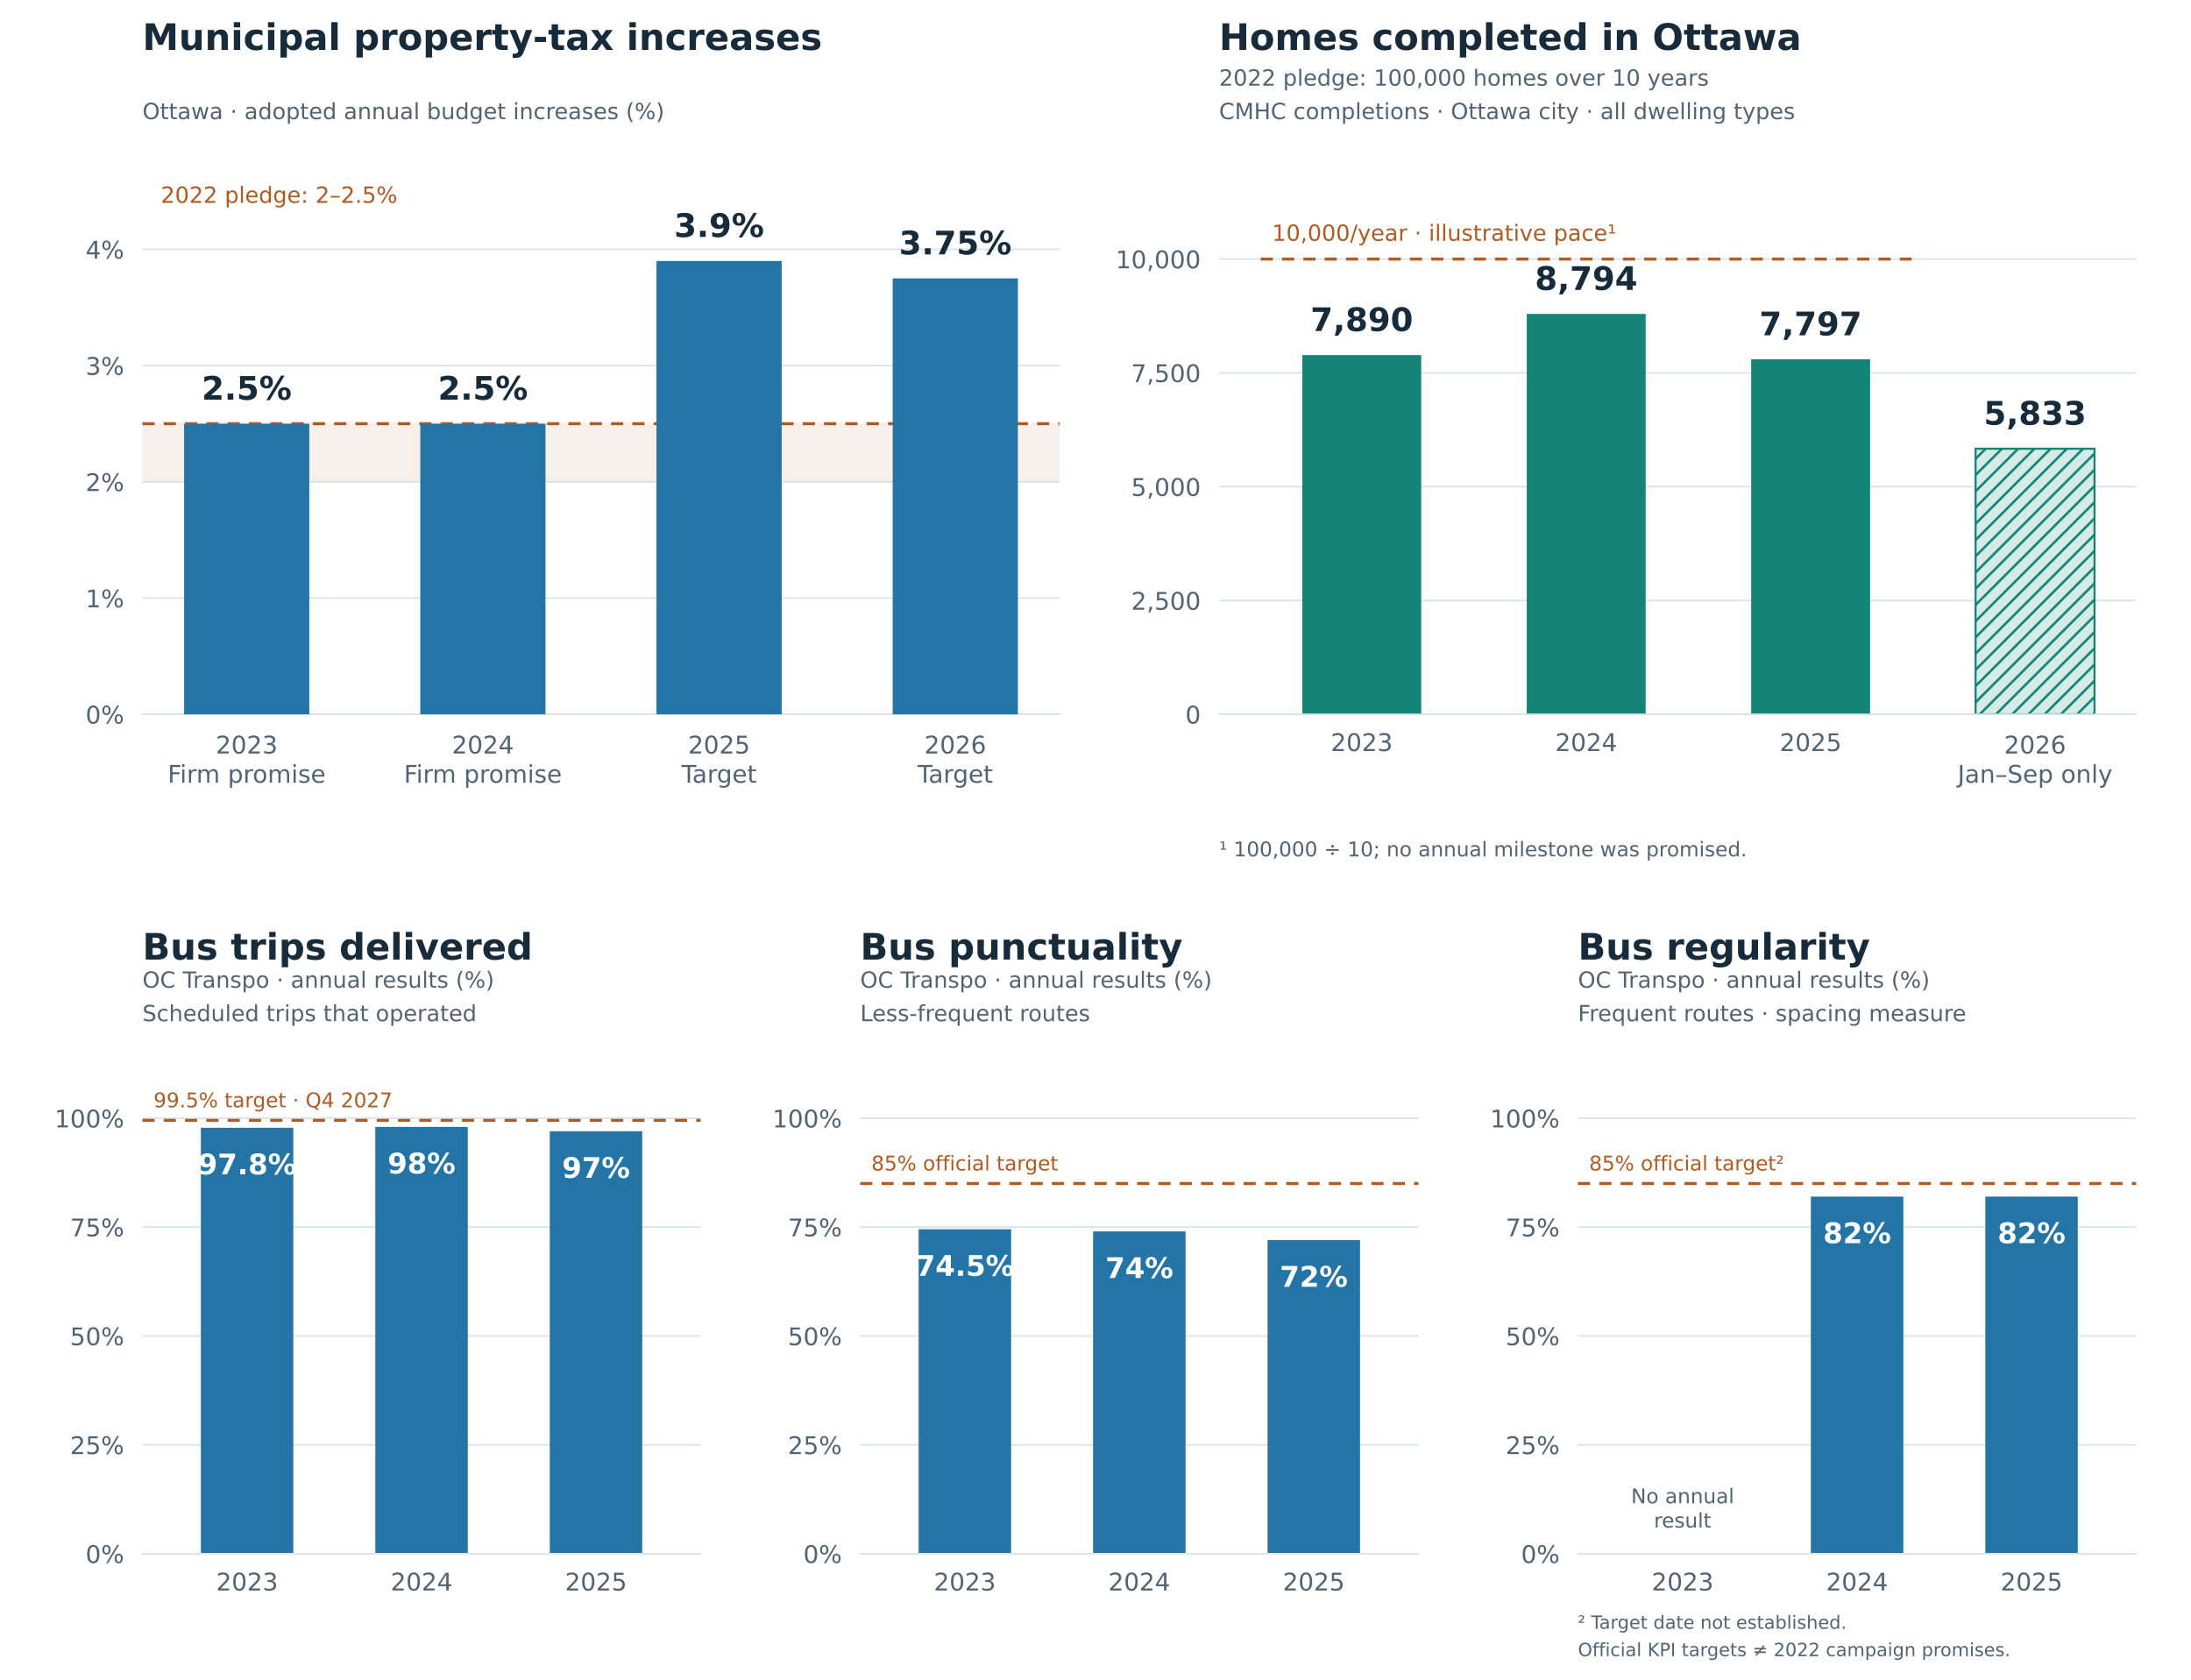
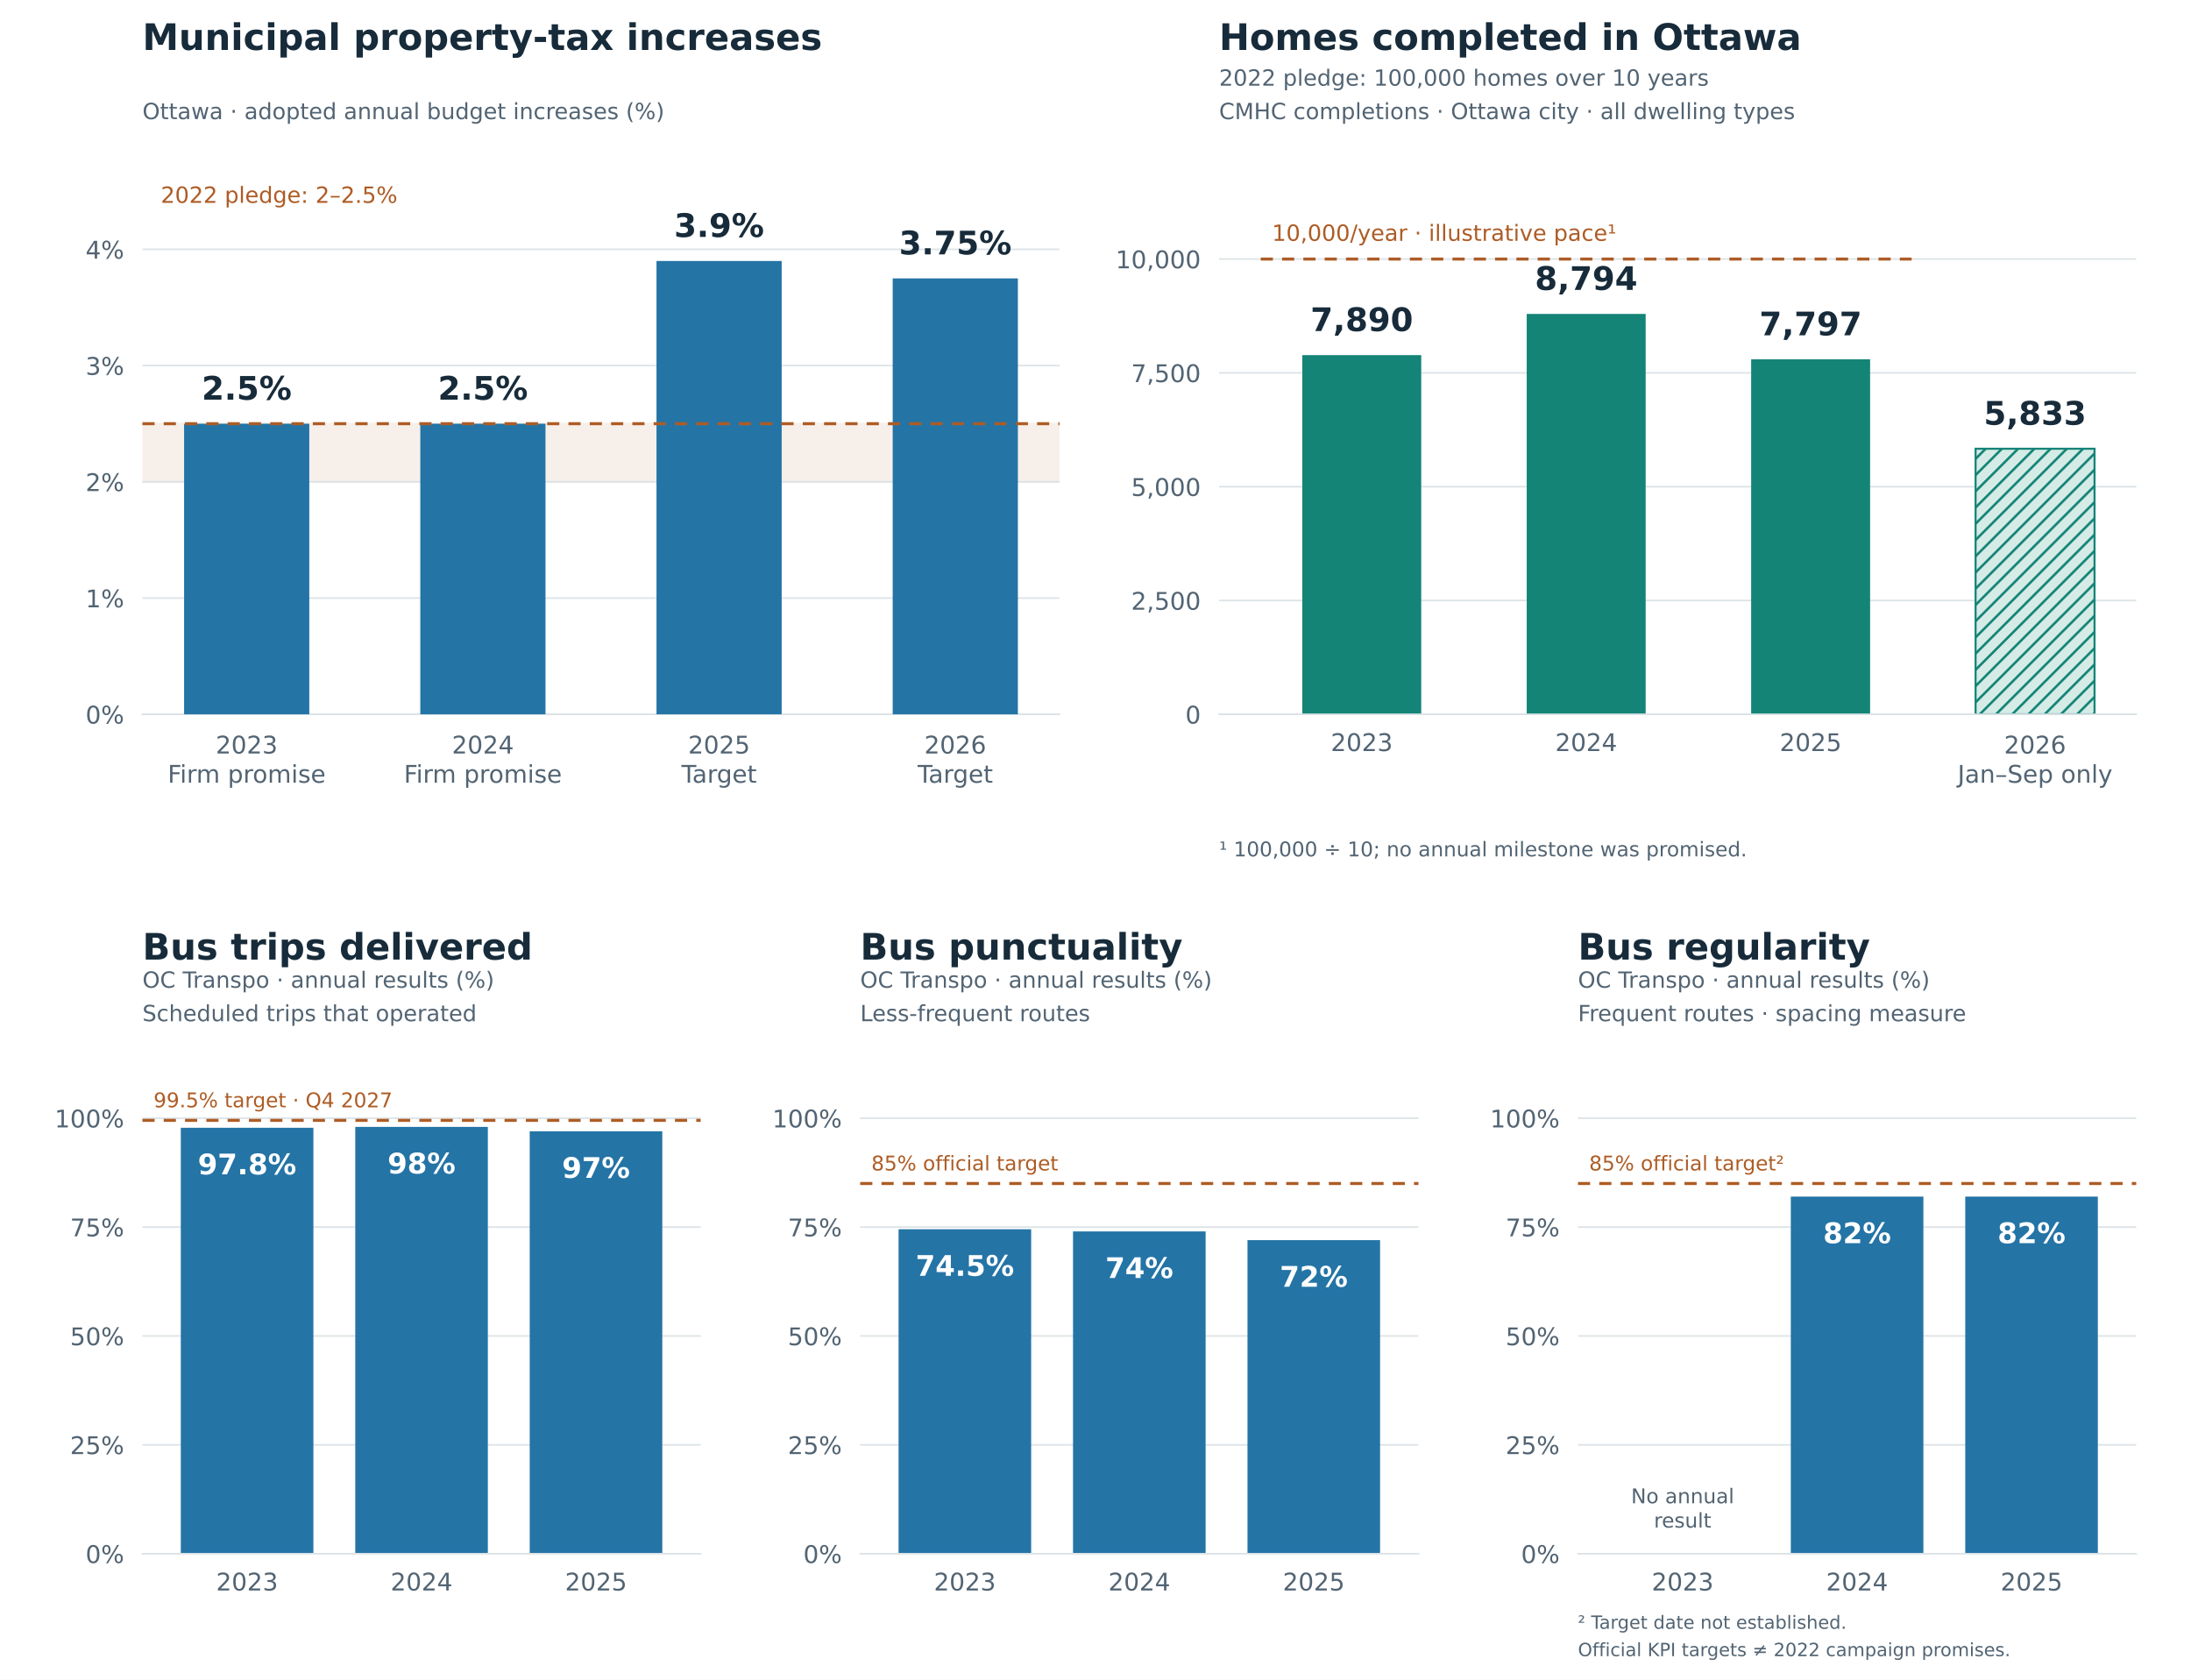
<svg xmlns="http://www.w3.org/2000/svg" width="1080pt" height="828pt" viewBox="0 0 1080 828" version="1.1">
  <defs>
    <style type="text/css">*{stroke-linejoin: round; stroke-linecap: butt}</style>
  </defs>
  <g id="figure_1">
    <g id="patch_1">
      <path d="M 0 828  L 1080 828  L 1080 0  L 0 0  z " style="fill: #ffffff" />
    </g>
    <g id="axes_1">
      <g id="patch_2">
        <path d="M 70.2 352.116  L 522.288 352.116  L 522.288 82.8  L 70.2 82.8  z " style="fill: #ffffff" />
      </g>
      <g id="patch_3">
-         <path d="M 70.2 237.513  L 522.288 237.513  L 522.288 208.863  L 70.2 208.863  z " clip-path="url(#p82dbaaf440)" style="fill: #ad5c25; opacity: 0.1; stroke: #ad5c25; stroke-linejoin: miter" />
+         <path d="M 70.2 237.513  L 522.288 237.513  L 522.288 208.863  L 70.2 208.863  z " clip-path="url(#p2f98688cd0)" style="fill: #ad5c25; opacity: 0.1; stroke: #ad5c25; stroke-linejoin: miter" />
      </g>
      <g id="matplotlib.axis_1">
        <g id="xtick_1">
          <g id="line2d_1" />
          <g id="text_1">
            <text style="font-size: 12px; font-family: 'DejaVu Sans'; fill: #526473" transform="translate(106.3327 371.434)">2023</text>
            <text style="font-size: 12px; font-family: 'DejaVu Sans'; fill: #526473" transform="translate(82.66556 385.8373)">Firm promise</text>
          </g>
        </g>
        <g id="xtick_2">
          <g id="line2d_2" />
          <g id="text_2">
            <text style="font-size: 12px; font-family: 'DejaVu Sans'; fill: #526473" transform="translate(222.7602 371.434)">2024</text>
            <text style="font-size: 12px; font-family: 'DejaVu Sans'; fill: #526473" transform="translate(199.0931 385.8373)">Firm promise</text>
          </g>
        </g>
        <g id="xtick_3">
          <g id="line2d_3" />
          <g id="text_3">
            <text style="font-size: 12px; font-family: 'DejaVu Sans'; fill: #526473" transform="translate(339.1878 371.434)">2025</text>
            <text style="font-size: 12px; font-family: 'DejaVu Sans'; fill: #526473" transform="translate(335.8943 385.8364)">Target</text>
          </g>
        </g>
        <g id="xtick_4">
          <g id="line2d_4" />
          <g id="text_4">
            <text style="font-size: 12px; font-family: 'DejaVu Sans'; fill: #526473" transform="translate(455.6153 371.434)">2026</text>
            <text style="font-size: 12px; font-family: 'DejaVu Sans'; fill: #526473" transform="translate(452.3218 385.8364)">Target</text>
          </g>
        </g>
      </g>
      <g id="matplotlib.axis_2">
        <g id="ytick_1">
          <g id="line2d_5">
-             <path d="M 70.2 352.116  L 522.288 352.116  " clip-path="url(#p82dbaaf440)" style="fill: none; stroke: #dce3e7; stroke-width: 0.8; stroke-linecap: square" />
+             <path d="M 70.2 352.116  L 522.288 352.116  " clip-path="url(#p2f98688cd0)" style="fill: none; stroke: #dce3e7; stroke-width: 0.8; stroke-linecap: square" />
          </g>
          <g id="line2d_6" />
          <g id="text_5">
            <text style="font-size: 12px; font-family: 'DejaVu Sans'; text-anchor: end; fill: #526473" x="61.2" y="356.674" transform="rotate(-0 61.2 356.6743)">0%</text>
          </g>
        </g>
        <g id="ytick_2">
          <g id="line2d_7">
-             <path d="M 70.2 294.814  L 522.288 294.814  " clip-path="url(#p82dbaaf440)" style="fill: none; stroke: #dce3e7; stroke-width: 0.8; stroke-linecap: square" />
+             <path d="M 70.2 294.814  L 522.288 294.814  " clip-path="url(#p2f98688cd0)" style="fill: none; stroke: #dce3e7; stroke-width: 0.8; stroke-linecap: square" />
          </g>
          <g id="line2d_8" />
          <g id="text_6">
            <text style="font-size: 12px; font-family: 'DejaVu Sans'; text-anchor: end; fill: #526473" x="61.2" y="299.373" transform="rotate(-0 61.2 299.3731)">1%</text>
          </g>
        </g>
        <g id="ytick_3">
          <g id="line2d_9">
-             <path d="M 70.2 237.513  L 522.288 237.513  " clip-path="url(#p82dbaaf440)" style="fill: none; stroke: #dce3e7; stroke-width: 0.8; stroke-linecap: square" />
+             <path d="M 70.2 237.513  L 522.288 237.513  " clip-path="url(#p2f98688cd0)" style="fill: none; stroke: #dce3e7; stroke-width: 0.8; stroke-linecap: square" />
          </g>
          <g id="line2d_10" />
          <g id="text_7">
            <text style="font-size: 12px; font-family: 'DejaVu Sans'; text-anchor: end; fill: #526473" x="61.2" y="242.072" transform="rotate(-0 61.2 242.0719)">2%</text>
          </g>
        </g>
        <g id="ytick_4">
          <g id="line2d_11">
-             <path d="M 70.2 180.212  L 522.288 180.212  " clip-path="url(#p82dbaaf440)" style="fill: none; stroke: #dce3e7; stroke-width: 0.8; stroke-linecap: square" />
+             <path d="M 70.2 180.212  L 522.288 180.212  " clip-path="url(#p2f98688cd0)" style="fill: none; stroke: #dce3e7; stroke-width: 0.8; stroke-linecap: square" />
          </g>
          <g id="line2d_12" />
          <g id="text_8">
            <text style="font-size: 12px; font-family: 'DejaVu Sans'; text-anchor: end; fill: #526473" x="61.2" y="184.771" transform="rotate(-0 61.2 184.7706)">3%</text>
          </g>
        </g>
        <g id="ytick_5">
          <g id="line2d_13">
-             <path d="M 70.2 122.911  L 522.288 122.911  " clip-path="url(#p82dbaaf440)" style="fill: none; stroke: #dce3e7; stroke-width: 0.8; stroke-linecap: square" />
+             <path d="M 70.2 122.911  L 522.288 122.911  " clip-path="url(#p2f98688cd0)" style="fill: none; stroke: #dce3e7; stroke-width: 0.8; stroke-linecap: square" />
          </g>
          <g id="line2d_14" />
          <g id="text_9">
            <text style="font-size: 12px; font-family: 'DejaVu Sans'; text-anchor: end; fill: #526473" x="61.2" y="127.469" transform="rotate(-0 61.2 127.4694)">4%</text>
          </g>
        </g>
      </g>
-       <g id="line2d_15">
-         <path d="M 70.2 208.863  L 522.288 208.863  " clip-path="url(#p82dbaaf440)" style="fill: none; stroke-dasharray: 6,4.5; stroke-dashoffset: 0; stroke: #ad5c25; stroke-width: 1.5" />
-       </g>
      <g id="patch_4">
        <path d="M 70.2 352.116  L 522.288 352.116  " style="fill: none; stroke: #dce3e7; stroke-width: 0.8; stroke-linejoin: miter; stroke-linecap: square" />
      </g>
      <g id="text_10">
        <text style="font-weight: 700; font-size: 18px; font-family: 'DejaVu Sans'; text-anchor: start; fill: #172b3a" x="70.2" y="24.613" transform="rotate(-0 70.2 24.61264)">Municipal property-tax increases</text>
      </g>
      <g id="text_11">
        <text style="font-size: 11px; font-family: 'DejaVu Sans'; text-anchor: start; fill: #526473" x="70.2" y="58.733" transform="rotate(-0 70.2 58.73321)">Ottawa · adopted annual budget increases (%)</text>
      </g>
      <g id="text_12">
        <text style="font-size: 11px; font-family: 'DejaVu Sans'; text-anchor: start; fill: #ad5c25" x="79.242" y="99.99" transform="rotate(-0 79.24176 99.99036)">2022 pledge: 2–2.5%</text>
      </g>
      <g id="patch_5">
-         <path d="M 90.749 352.116  L 152.456 352.116  L 152.456 208.863  L 90.749 208.863  z " clip-path="url(#p82dbaaf440)" style="fill: #2474a6" />
+         <path d="M 90.749 352.116  L 152.456 352.116  L 152.456 208.863  L 90.749 208.863  z " clip-path="url(#p2f98688cd0)" style="fill: #2474a6" />
      </g>
      <g id="patch_6">
-         <path d="M 207.177 352.116  L 268.884 352.116  L 268.884 208.863  L 207.177 208.863  z " clip-path="url(#p82dbaaf440)" style="fill: #2474a6" />
+         <path d="M 207.177 352.116  L 268.884 352.116  L 268.884 208.863  L 207.177 208.863  z " clip-path="url(#p2f98688cd0)" style="fill: #2474a6" />
      </g>
      <g id="patch_7">
-         <path d="M 323.604 352.116  L 385.311 352.116  L 385.311 128.641  L 323.604 128.641  z " clip-path="url(#p82dbaaf440)" style="fill: #2474a6" />
+         <path d="M 323.604 352.116  L 385.311 352.116  L 385.311 128.641  L 323.604 128.641  z " clip-path="url(#p2f98688cd0)" style="fill: #2474a6" />
      </g>
      <g id="patch_8">
-         <path d="M 440.032 352.116  L 501.739 352.116  L 501.739 137.236  L 440.032 137.236  z " clip-path="url(#p82dbaaf440)" style="fill: #2474a6" />
+         <path d="M 440.032 352.116  L 501.739 352.116  L 501.739 137.236  L 440.032 137.236  z " clip-path="url(#p2f98688cd0)" style="fill: #2474a6" />
      </g>
      <g id="text_13">
        <text style="font-weight: 700; font-size: 16px; font-family: 'DejaVu Sans'; text-anchor: middle; fill: #172b3a" x="121.603" y="197.019" transform="rotate(-0 121.6027 197.0189)">2.5%</text>
      </g>
      <g id="text_14">
        <text style="font-weight: 700; font-size: 16px; font-family: 'DejaVu Sans'; text-anchor: middle; fill: #172b3a" x="238.03" y="197.019" transform="rotate(-0 238.0302 197.0189)">2.5%</text>
      </g>
      <g id="text_15">
        <text style="font-weight: 700; font-size: 16px; font-family: 'DejaVu Sans'; text-anchor: middle; fill: #172b3a" x="354.458" y="116.797" transform="rotate(-0 354.4578 116.7972)">3.9%</text>
      </g>
      <g id="text_16">
        <text style="font-weight: 700; font-size: 16px; font-family: 'DejaVu Sans'; text-anchor: middle; fill: #172b3a" x="470.885" y="125.392" transform="rotate(-0 470.8853 125.3924)">3.75%</text>
+       </g>
+       <g id="line2d_15">
+         <path d="M 70.2 208.863  L 522.288 208.863  " clip-path="url(#p2f98688cd0)" style="fill: none; stroke-dasharray: 6,4.5; stroke-dashoffset: 0; stroke: #ad5c25; stroke-width: 1.5" />
      </g>
    </g>
    <g id="axes_2">
      <g id="patch_9">
        <path d="M 600.912 352.116  L 1053 352.116  L 1053 82.8  L 600.912 82.8  z " style="fill: #ffffff" />
      </g>
      <g id="matplotlib.axis_3">
        <g id="xtick_5">
          <g id="line2d_16" />
          <g id="text_17">
            <text style="font-size: 12px; font-family: 'DejaVu Sans'; text-anchor: middle; fill: #526473" x="671.245" y="370.233" transform="rotate(-0 671.2448 370.2329)">2023</text>
          </g>
        </g>
        <g id="xtick_6">
          <g id="line2d_17" />
          <g id="text_18">
            <text style="font-size: 12px; font-family: 'DejaVu Sans'; text-anchor: middle; fill: #526473" x="781.874" y="370.233" transform="rotate(-0 781.8744 370.2329)">2024</text>
          </g>
        </g>
        <g id="xtick_7">
          <g id="line2d_18" />
          <g id="text_19">
            <text style="font-size: 12px; font-family: 'DejaVu Sans'; text-anchor: middle; fill: #526473" x="892.504" y="370.233" transform="rotate(-0 892.5041 370.2329)">2025</text>
          </g>
        </g>
        <g id="xtick_8">
          <g id="line2d_19" />
          <g id="text_20">
            <text style="font-size: 12px; font-family: 'DejaVu Sans'; fill: #526473" transform="translate(987.8637 371.434)">2026</text>
            <text style="font-size: 12px; font-family: 'DejaVu Sans'; fill: #526473" transform="translate(964.9756 385.8373)">Jan–Sep only</text>
          </g>
        </g>
      </g>
      <g id="matplotlib.axis_4">
        <g id="ytick_6">
          <g id="line2d_20">
-             <path d="M 600.912 352.116  L 1053 352.116  " clip-path="url(#pb4e4b5c443)" style="fill: none; stroke: #dce3e7; stroke-width: 0.8; stroke-linecap: square" />
+             <path d="M 600.912 352.116  L 1053 352.116  " clip-path="url(#pccf81f051d)" style="fill: none; stroke: #dce3e7; stroke-width: 0.8; stroke-linecap: square" />
          </g>
          <g id="line2d_21" />
          <g id="text_21">
            <text style="font-size: 12px; font-family: 'DejaVu Sans'; text-anchor: end; fill: #526473" x="591.912" y="356.674" transform="rotate(-0 591.912 356.6743)">0</text>
          </g>
        </g>
        <g id="ytick_7">
          <g id="line2d_22">
-             <path d="M 600.912 296.008  L 1053 296.008  " clip-path="url(#pb4e4b5c443)" style="fill: none; stroke: #dce3e7; stroke-width: 0.8; stroke-linecap: square" />
+             <path d="M 600.912 296.008  L 1053 296.008  " clip-path="url(#pccf81f051d)" style="fill: none; stroke: #dce3e7; stroke-width: 0.8; stroke-linecap: square" />
          </g>
          <g id="line2d_23" />
          <g id="text_22">
            <text style="font-size: 12px; font-family: 'DejaVu Sans'; text-anchor: end; fill: #526473" x="591.912" y="300.567" transform="rotate(-0 591.912 300.5668)">2,500</text>
          </g>
        </g>
        <g id="ytick_8">
          <g id="line2d_24">
-             <path d="M 600.912 239.901  L 1053 239.901  " clip-path="url(#pb4e4b5c443)" style="fill: none; stroke: #dce3e7; stroke-width: 0.8; stroke-linecap: square" />
+             <path d="M 600.912 239.901  L 1053 239.901  " clip-path="url(#pccf81f051d)" style="fill: none; stroke: #dce3e7; stroke-width: 0.8; stroke-linecap: square" />
          </g>
          <g id="line2d_25" />
          <g id="text_23">
            <text style="font-size: 12px; font-family: 'DejaVu Sans'; text-anchor: end; fill: #526473" x="591.912" y="244.459" transform="rotate(-0 591.912 244.4594)">5,000</text>
          </g>
        </g>
        <g id="ytick_9">
          <g id="line2d_26">
-             <path d="M 600.912 183.793  L 1053 183.793  " clip-path="url(#pb4e4b5c443)" style="fill: none; stroke: #dce3e7; stroke-width: 0.8; stroke-linecap: square" />
+             <path d="M 600.912 183.793  L 1053 183.793  " clip-path="url(#pccf81f051d)" style="fill: none; stroke: #dce3e7; stroke-width: 0.8; stroke-linecap: square" />
          </g>
          <g id="line2d_27" />
          <g id="text_24">
            <text style="font-size: 12px; font-family: 'DejaVu Sans'; text-anchor: end; fill: #526473" x="591.912" y="188.352" transform="rotate(-0 591.912 188.352)">7,500</text>
          </g>
        </g>
        <g id="ytick_10">
          <g id="line2d_28">
-             <path d="M 600.912 127.686  L 1053 127.686  " clip-path="url(#pb4e4b5c443)" style="fill: none; stroke: #dce3e7; stroke-width: 0.8; stroke-linecap: square" />
+             <path d="M 600.912 127.686  L 1053 127.686  " clip-path="url(#pccf81f051d)" style="fill: none; stroke: #dce3e7; stroke-width: 0.8; stroke-linecap: square" />
          </g>
          <g id="line2d_29" />
          <g id="text_25">
            <text style="font-size: 12px; font-family: 'DejaVu Sans'; text-anchor: end; fill: #526473" x="591.912" y="132.245" transform="rotate(-0 591.912 132.2445)">10,000</text>
          </g>
        </g>
      </g>
      <g id="patch_10">
-         <path d="M 641.928 352.116  L 700.562 352.116  L 700.562 175.041  L 641.928 175.041  z " clip-path="url(#pb4e4b5c443)" style="fill: #148477" />
+         <path d="M 641.928 352.116  L 700.562 352.116  L 700.562 175.041  L 641.928 175.041  z " clip-path="url(#pccf81f051d)" style="fill: #148477" />
      </g>
      <g id="patch_11">
-         <path d="M 752.558 352.116  L 811.191 352.116  L 811.191 154.752  L 752.558 154.752  z " clip-path="url(#pb4e4b5c443)" style="fill: #148477" />
+         <path d="M 752.558 352.116  L 811.191 352.116  L 811.191 154.752  L 752.558 154.752  z " clip-path="url(#pccf81f051d)" style="fill: #148477" />
      </g>
      <g id="patch_12">
-         <path d="M 863.187 352.116  L 921.821 352.116  L 921.821 177.128  L 863.187 177.128  z " clip-path="url(#pb4e4b5c443)" style="fill: #148477" />
+         <path d="M 863.187 352.116  L 921.821 352.116  L 921.821 177.128  L 863.187 177.128  z " clip-path="url(#pccf81f051d)" style="fill: #148477" />
      </g>
      <g id="patch_13">
-         <path d="M 973.817 352.116  L 1032.451 352.116  L 1032.451 221.206  L 973.817 221.206  z " clip-path="url(#pb4e4b5c443)" style="fill: url(#h03a1391326); stroke: #148477; stroke-linejoin: miter" />
-       </g>
-       <g id="LineCollection_1">
-         <path d="M 621.461 127.686  L 942.287 127.686  " clip-path="url(#pb4e4b5c443)" style="fill: none; stroke-dasharray: 6,4.5; stroke-dashoffset: 0; stroke: #ad5c25; stroke-width: 1.5" />
+         <path d="M 973.817 352.116  L 1032.451 352.116  L 1032.451 221.206  L 973.817 221.206  z " clip-path="url(#pccf81f051d)" style="fill: url(#h1f9f99d21d); stroke: #148477; stroke-linejoin: miter" />
      </g>
      <g id="patch_14">
        <path d="M 600.912 352.116  L 1053 352.116  " style="fill: none; stroke: #dce3e7; stroke-width: 0.8; stroke-linejoin: miter; stroke-linecap: square" />
      </g>
      <g id="text_26">
        <text style="font-weight: 700; font-size: 18px; font-family: 'DejaVu Sans'; text-anchor: start; fill: #172b3a" x="600.912" y="24.613" transform="rotate(-0 600.912 24.61264)">Homes completed in Ottawa</text>
      </g>
      <g id="text_27">
        <text style="font-size: 11px; font-family: 'DejaVu Sans'; fill: #526473" transform="translate(600.912 42.23321)">2022 pledge: 100,000 homes over 10 years</text>
        <text style="font-size: 11px; font-family: 'DejaVu Sans'; fill: #526473" transform="translate(600.912 58.73321)">CMHC completions · Ottawa city · all dwelling types</text>
      </g>
      <g id="text_28">
        <text style="font-size: 11px; font-family: 'DejaVu Sans'; text-anchor: start; fill: #ad5c25" x="626.993" y="118.709" transform="rotate(-0 626.9929 118.7088)">10,000/year · illustrative pace¹</text>
      </g>
      <g id="text_29">
        <text style="font-weight: 700; font-size: 16px; font-family: 'DejaVu Sans'; text-anchor: middle; fill: #172b3a" x="671.245" y="163.197" transform="rotate(-0 671.2448 163.1969)">7,890</text>
      </g>
      <g id="text_30">
        <text style="font-weight: 700; font-size: 16px; font-family: 'DejaVu Sans'; text-anchor: middle; fill: #172b3a" x="781.874" y="142.908" transform="rotate(-0 781.8744 142.9084)">8,794</text>
      </g>
      <g id="text_31">
        <text style="font-weight: 700; font-size: 16px; font-family: 'DejaVu Sans'; text-anchor: middle; fill: #172b3a" x="892.504" y="165.284" transform="rotate(-0 892.5041 165.2841)">7,797</text>
      </g>
      <g id="text_32">
        <text style="font-weight: 700; font-size: 16px; font-family: 'DejaVu Sans'; text-anchor: middle; fill: #172b3a" x="1003.134" y="209.362" transform="rotate(-0 1003.134 209.3621)">5,833</text>
      </g>
      <g id="text_33">
        <text style="font-size: 10px; font-family: 'DejaVu Sans'; text-anchor: start; fill: #526473" x="600.912" y="422.138" transform="rotate(-0 600.912 422.1378)">¹ 100,000 ÷ 10; no annual milestone was promised.</text>
+       </g>
+       <g id="LineCollection_1">
+         <path d="M 621.461 127.686  L 942.287 127.686  " clip-path="url(#pccf81f051d)" style="fill: none; stroke-dasharray: 6,4.5; stroke-dashoffset: 0; stroke: #ad5c25; stroke-width: 1.5" />
      </g>
    </g>
    <g id="axes_3">
      <g id="patch_15">
        <path d="M 70.2 765.9  L 345.384 765.9  L 345.384 525.44  L 70.2 525.44  z " style="fill: #ffffff" />
      </g>
      <g id="matplotlib.axis_5">
        <g id="xtick_9">
          <g id="line2d_30" />
          <g id="text_34">
            <text style="font-size: 12px; font-family: 'DejaVu Sans'; text-anchor: middle; fill: #526473" x="121.797" y="784.017" transform="rotate(-0 121.797 784.0172)">2023</text>
          </g>
        </g>
        <g id="xtick_10">
          <g id="line2d_31" />
          <g id="text_35">
            <text style="font-size: 12px; font-family: 'DejaVu Sans'; text-anchor: middle; fill: #526473" x="207.792" y="784.017" transform="rotate(-0 207.792 784.0172)">2024</text>
          </g>
        </g>
        <g id="xtick_11">
          <g id="line2d_32" />
          <g id="text_36">
            <text style="font-size: 12px; font-family: 'DejaVu Sans'; text-anchor: middle; fill: #526473" x="293.787" y="784.017" transform="rotate(-0 293.787 784.0172)">2025</text>
          </g>
        </g>
      </g>
      <g id="matplotlib.axis_6">
        <g id="ytick_11">
          <g id="line2d_33">
-             <path d="M 70.2 765.9  L 345.384 765.9  " clip-path="url(#p7a4ff01f68)" style="fill: none; stroke: #dce3e7; stroke-width: 0.8; stroke-linecap: square" />
+             <path d="M 70.2 765.9  L 345.384 765.9  " clip-path="url(#p83fa096dc0)" style="fill: none; stroke: #dce3e7; stroke-width: 0.8; stroke-linecap: square" />
          </g>
          <g id="line2d_34" />
          <g id="text_37">
            <text style="font-size: 12px; font-family: 'DejaVu Sans'; text-anchor: end; fill: #526473" x="61.2" y="770.459" transform="rotate(-0 61.2 770.4586)">0%</text>
          </g>
        </g>
        <g id="ytick_12">
          <g id="line2d_35">
-             <path d="M 70.2 712.226  L 345.384 712.226  " clip-path="url(#p7a4ff01f68)" style="fill: none; stroke: #dce3e7; stroke-width: 0.8; stroke-linecap: square" />
+             <path d="M 70.2 712.226  L 345.384 712.226  " clip-path="url(#p83fa096dc0)" style="fill: none; stroke: #dce3e7; stroke-width: 0.8; stroke-linecap: square" />
          </g>
          <g id="line2d_36" />
          <g id="text_38">
            <text style="font-size: 12px; font-family: 'DejaVu Sans'; text-anchor: end; fill: #526473" x="61.2" y="716.784" transform="rotate(-0 61.2 716.7844)">25%</text>
          </g>
        </g>
        <g id="ytick_13">
          <g id="line2d_37">
-             <path d="M 70.2 658.552  L 345.384 658.552  " clip-path="url(#p7a4ff01f68)" style="fill: none; stroke: #dce3e7; stroke-width: 0.8; stroke-linecap: square" />
+             <path d="M 70.2 658.552  L 345.384 658.552  " clip-path="url(#p83fa096dc0)" style="fill: none; stroke: #dce3e7; stroke-width: 0.8; stroke-linecap: square" />
          </g>
          <g id="line2d_38" />
          <g id="text_39">
            <text style="font-size: 12px; font-family: 'DejaVu Sans'; text-anchor: end; fill: #526473" x="61.2" y="663.11" transform="rotate(-0 61.2 663.1102)">50%</text>
          </g>
        </g>
        <g id="ytick_14">
          <g id="line2d_39">
-             <path d="M 70.2 604.877  L 345.384 604.877  " clip-path="url(#p7a4ff01f68)" style="fill: none; stroke: #dce3e7; stroke-width: 0.8; stroke-linecap: square" />
+             <path d="M 70.2 604.877  L 345.384 604.877  " clip-path="url(#p83fa096dc0)" style="fill: none; stroke: #dce3e7; stroke-width: 0.8; stroke-linecap: square" />
          </g>
          <g id="line2d_40" />
          <g id="text_40">
            <text style="font-size: 12px; font-family: 'DejaVu Sans'; text-anchor: end; fill: #526473" x="61.2" y="609.436" transform="rotate(-0 61.2 609.436)">75%</text>
          </g>
        </g>
        <g id="ytick_15">
          <g id="line2d_41">
-             <path d="M 70.2 551.203  L 345.384 551.203  " clip-path="url(#p7a4ff01f68)" style="fill: none; stroke: #dce3e7; stroke-width: 0.8; stroke-linecap: square" />
+             <path d="M 70.2 551.203  L 345.384 551.203  " clip-path="url(#p83fa096dc0)" style="fill: none; stroke: #dce3e7; stroke-width: 0.8; stroke-linecap: square" />
          </g>
          <g id="line2d_42" />
          <g id="text_41">
            <text style="font-size: 12px; font-family: 'DejaVu Sans'; text-anchor: end; fill: #526473" x="61.2" y="555.762" transform="rotate(-0 61.2 555.7618)">100%</text>
          </g>
        </g>
      </g>
      <g id="patch_16">
-         <path d="M 99.008 765.9  L 144.586 765.9  L 144.586 555.927  L 99.008 555.927  z " clip-path="url(#p7a4ff01f68)" style="fill: #2474a6" />
+         <path d="M 89.119 765.9  L 154.475 765.9  L 154.475 555.927  L 89.119 555.927  z " clip-path="url(#p83fa096dc0)" style="fill: #2474a6" />
      </g>
      <g id="patch_17">
-         <path d="M 185.003 765.9  L 230.581 765.9  L 230.581 555.497  L 185.003 555.497  z " clip-path="url(#p7a4ff01f68)" style="fill: #2474a6" />
+         <path d="M 175.114 765.9  L 240.47 765.9  L 240.47 555.497  L 175.114 555.497  z " clip-path="url(#p83fa096dc0)" style="fill: #2474a6" />
      </g>
      <g id="patch_18">
-         <path d="M 270.998 765.9  L 316.576 765.9  L 316.576 557.644  L 270.998 557.644  z " clip-path="url(#p7a4ff01f68)" style="fill: #2474a6" />
-       </g>
-       <g id="line2d_43">
-         <path d="M 70.2 552.277  L 345.384 552.277  " clip-path="url(#p7a4ff01f68)" style="fill: none; stroke-dasharray: 6,4.5; stroke-dashoffset: 0; stroke: #ad5c25; stroke-width: 1.5" />
+         <path d="M 261.109 765.9  L 326.465 765.9  L 326.465 557.644  L 261.109 557.644  z " clip-path="url(#p83fa096dc0)" style="fill: #2474a6" />
      </g>
      <g id="patch_19">
        <path d="M 70.2 765.9  L 345.384 765.9  " style="fill: none; stroke: #dce3e7; stroke-width: 0.8; stroke-linejoin: miter; stroke-linecap: square" />
      </g>
      <g id="text_42">
        <text style="font-weight: 700; font-size: 18px; font-family: 'DejaVu Sans'; text-anchor: start; fill: #172b3a" x="70.2" y="473.023" transform="rotate(-0 70.2 473.0233)">Bus trips delivered</text>
      </g>
      <g id="text_43">
        <text style="font-size: 11px; font-family: 'DejaVu Sans'; fill: #526473" transform="translate(70.2 486.8926)">OC Transpo · annual results (%)</text>
        <text style="font-size: 11px; font-family: 'DejaVu Sans'; fill: #526473" transform="translate(70.2 503.3926)">Scheduled trips that operated</text>
      </g>
      <g id="text_44">
        <text style="font-size: 10px; font-family: 'DejaVu Sans'; text-anchor: start; fill: #ad5c25" x="75.704" y="545.836" transform="rotate(-0 75.70368 545.8358)">99.5% target · Q4 2027</text>
      </g>
      <g id="text_45">
        <text style="font-weight: 700; font-size: 14px; font-family: 'DejaVu Sans'; text-anchor: middle; fill: #ffffff" x="121.797" y="578.886" transform="rotate(-0 121.797 578.8859)">97.8%</text>
      </g>
      <g id="text_46">
        <text style="font-weight: 700; font-size: 14px; font-family: 'DejaVu Sans'; text-anchor: middle; fill: #ffffff" x="207.792" y="578.457" transform="rotate(-0 207.792 578.4566)">98%</text>
      </g>
      <g id="text_47">
        <text style="font-weight: 700; font-size: 14px; font-family: 'DejaVu Sans'; text-anchor: middle; fill: #ffffff" x="293.787" y="580.604" transform="rotate(-0 293.787 580.6035)">97%</text>
+       </g>
+       <g id="line2d_43">
+         <path d="M 70.2 552.277  L 345.384 552.277  " clip-path="url(#p83fa096dc0)" style="fill: none; stroke-dasharray: 6,4.5; stroke-dashoffset: 0; stroke: #ad5c25; stroke-width: 1.5" />
      </g>
    </g>
    <g id="axes_4">
      <g id="patch_20">
        <path d="M 424.008 765.9  L 699.192 765.9  L 699.192 525.44  L 424.008 525.44  z " style="fill: #ffffff" />
      </g>
      <g id="matplotlib.axis_7">
        <g id="xtick_12">
          <g id="line2d_44" />
          <g id="text_48">
            <text style="font-size: 12px; font-family: 'DejaVu Sans'; text-anchor: middle; fill: #526473" x="475.605" y="784.017" transform="rotate(-0 475.605 784.0172)">2023</text>
          </g>
        </g>
        <g id="xtick_13">
          <g id="line2d_45" />
          <g id="text_49">
            <text style="font-size: 12px; font-family: 'DejaVu Sans'; text-anchor: middle; fill: #526473" x="561.6" y="784.017" transform="rotate(-0 561.6 784.0172)">2024</text>
          </g>
        </g>
        <g id="xtick_14">
          <g id="line2d_46" />
          <g id="text_50">
            <text style="font-size: 12px; font-family: 'DejaVu Sans'; text-anchor: middle; fill: #526473" x="647.595" y="784.017" transform="rotate(-0 647.595 784.0172)">2025</text>
          </g>
        </g>
      </g>
      <g id="matplotlib.axis_8">
        <g id="ytick_16">
          <g id="line2d_47">
-             <path d="M 424.008 765.9  L 699.192 765.9  " clip-path="url(#p63dff1a754)" style="fill: none; stroke: #dce3e7; stroke-width: 0.8; stroke-linecap: square" />
+             <path d="M 424.008 765.9  L 699.192 765.9  " clip-path="url(#p4a71163fab)" style="fill: none; stroke: #dce3e7; stroke-width: 0.8; stroke-linecap: square" />
          </g>
          <g id="line2d_48" />
          <g id="text_51">
            <text style="font-size: 12px; font-family: 'DejaVu Sans'; text-anchor: end; fill: #526473" x="415.008" y="770.459" transform="rotate(-0 415.008 770.4586)">0%</text>
          </g>
        </g>
        <g id="ytick_17">
          <g id="line2d_49">
-             <path d="M 424.008 712.226  L 699.192 712.226  " clip-path="url(#p63dff1a754)" style="fill: none; stroke: #dce3e7; stroke-width: 0.8; stroke-linecap: square" />
+             <path d="M 424.008 712.226  L 699.192 712.226  " clip-path="url(#p4a71163fab)" style="fill: none; stroke: #dce3e7; stroke-width: 0.8; stroke-linecap: square" />
          </g>
          <g id="line2d_50" />
          <g id="text_52">
            <text style="font-size: 12px; font-family: 'DejaVu Sans'; text-anchor: end; fill: #526473" x="415.008" y="716.784" transform="rotate(-0 415.008 716.7844)">25%</text>
          </g>
        </g>
        <g id="ytick_18">
          <g id="line2d_51">
-             <path d="M 424.008 658.552  L 699.192 658.552  " clip-path="url(#p63dff1a754)" style="fill: none; stroke: #dce3e7; stroke-width: 0.8; stroke-linecap: square" />
+             <path d="M 424.008 658.552  L 699.192 658.552  " clip-path="url(#p4a71163fab)" style="fill: none; stroke: #dce3e7; stroke-width: 0.8; stroke-linecap: square" />
          </g>
          <g id="line2d_52" />
          <g id="text_53">
            <text style="font-size: 12px; font-family: 'DejaVu Sans'; text-anchor: end; fill: #526473" x="415.008" y="663.11" transform="rotate(-0 415.008 663.1102)">50%</text>
          </g>
        </g>
        <g id="ytick_19">
          <g id="line2d_53">
-             <path d="M 424.008 604.877  L 699.192 604.877  " clip-path="url(#p63dff1a754)" style="fill: none; stroke: #dce3e7; stroke-width: 0.8; stroke-linecap: square" />
+             <path d="M 424.008 604.877  L 699.192 604.877  " clip-path="url(#p4a71163fab)" style="fill: none; stroke: #dce3e7; stroke-width: 0.8; stroke-linecap: square" />
          </g>
          <g id="line2d_54" />
          <g id="text_54">
            <text style="font-size: 12px; font-family: 'DejaVu Sans'; text-anchor: end; fill: #526473" x="415.008" y="609.436" transform="rotate(-0 415.008 609.436)">75%</text>
          </g>
        </g>
        <g id="ytick_20">
          <g id="line2d_55">
-             <path d="M 424.008 551.203  L 699.192 551.203  " clip-path="url(#p63dff1a754)" style="fill: none; stroke: #dce3e7; stroke-width: 0.8; stroke-linecap: square" />
+             <path d="M 424.008 551.203  L 699.192 551.203  " clip-path="url(#p4a71163fab)" style="fill: none; stroke: #dce3e7; stroke-width: 0.8; stroke-linecap: square" />
          </g>
          <g id="line2d_56" />
          <g id="text_55">
            <text style="font-size: 12px; font-family: 'DejaVu Sans'; text-anchor: end; fill: #526473" x="415.008" y="555.762" transform="rotate(-0 415.008 555.7618)">100%</text>
          </g>
        </g>
      </g>
      <g id="patch_21">
-         <path d="M 452.816 765.9  L 498.394 765.9  L 498.394 605.951  L 452.816 605.951  z " clip-path="url(#p63dff1a754)" style="fill: #2474a6" />
+         <path d="M 442.927 765.9  L 508.283 765.9  L 508.283 605.951  L 442.927 605.951  z " clip-path="url(#p4a71163fab)" style="fill: #2474a6" />
      </g>
      <g id="patch_22">
-         <path d="M 538.811 765.9  L 584.389 765.9  L 584.389 607.024  L 538.811 607.024  z " clip-path="url(#p63dff1a754)" style="fill: #2474a6" />
+         <path d="M 528.922 765.9  L 594.278 765.9  L 594.278 607.024  L 528.922 607.024  z " clip-path="url(#p4a71163fab)" style="fill: #2474a6" />
      </g>
      <g id="patch_23">
-         <path d="M 624.806 765.9  L 670.384 765.9  L 670.384 611.318  L 624.806 611.318  z " clip-path="url(#p63dff1a754)" style="fill: #2474a6" />
-       </g>
-       <g id="line2d_57">
-         <path d="M 424.008 583.408  L 699.192 583.408  " clip-path="url(#p63dff1a754)" style="fill: none; stroke-dasharray: 6,4.5; stroke-dashoffset: 0; stroke: #ad5c25; stroke-width: 1.5" />
+         <path d="M 614.917 765.9  L 680.273 765.9  L 680.273 611.318  L 614.917 611.318  z " clip-path="url(#p4a71163fab)" style="fill: #2474a6" />
      </g>
      <g id="patch_24">
        <path d="M 424.008 765.9  L 699.192 765.9  " style="fill: none; stroke: #dce3e7; stroke-width: 0.8; stroke-linejoin: miter; stroke-linecap: square" />
      </g>
      <g id="text_56">
        <text style="font-weight: 700; font-size: 18px; font-family: 'DejaVu Sans'; text-anchor: start; fill: #172b3a" x="424.008" y="473.023" transform="rotate(-0 424.008 473.0233)">Bus punctuality</text>
      </g>
      <g id="text_57">
        <text style="font-size: 11px; font-family: 'DejaVu Sans'; fill: #526473" transform="translate(424.008 486.8926)">OC Transpo · annual results (%)</text>
        <text style="font-size: 11px; font-family: 'DejaVu Sans'; fill: #526473" transform="translate(424.008 503.3926)">Less-frequent routes</text>
      </g>
      <g id="text_58">
        <text style="font-size: 10px; font-family: 'DejaVu Sans'; text-anchor: start; fill: #ad5c25" x="429.512" y="576.967" transform="rotate(-0 429.5117 576.9668)">85% official target</text>
      </g>
      <g id="text_59">
        <text style="font-weight: 700; font-size: 14px; font-family: 'DejaVu Sans'; text-anchor: middle; fill: #ffffff" x="475.605" y="628.91" transform="rotate(-0 475.605 628.9103)">74.5%</text>
      </g>
      <g id="text_60">
        <text style="font-weight: 700; font-size: 14px; font-family: 'DejaVu Sans'; text-anchor: middle; fill: #ffffff" x="561.6" y="629.984" transform="rotate(-0 561.6 629.9838)">74%</text>
      </g>
      <g id="text_61">
        <text style="font-weight: 700; font-size: 14px; font-family: 'DejaVu Sans'; text-anchor: middle; fill: #ffffff" x="647.595" y="634.278" transform="rotate(-0 647.595 634.2777)">72%</text>
+       </g>
+       <g id="line2d_57">
+         <path d="M 424.008 583.408  L 699.192 583.408  " clip-path="url(#p4a71163fab)" style="fill: none; stroke-dasharray: 6,4.5; stroke-dashoffset: 0; stroke: #ad5c25; stroke-width: 1.5" />
      </g>
    </g>
    <g id="axes_5">
      <g id="patch_25">
        <path d="M 777.816 765.9  L 1053 765.9  L 1053 525.44  L 777.816 525.44  z " style="fill: #ffffff" />
      </g>
      <g id="matplotlib.axis_9">
        <g id="xtick_15">
          <g id="line2d_58" />
          <g id="text_62">
            <text style="font-size: 12px; font-family: 'DejaVu Sans'; text-anchor: middle; fill: #526473" x="829.413" y="784.017" transform="rotate(-0 829.413 784.0172)">2023</text>
          </g>
        </g>
        <g id="xtick_16">
          <g id="line2d_59" />
          <g id="text_63">
            <text style="font-size: 12px; font-family: 'DejaVu Sans'; text-anchor: middle; fill: #526473" x="915.408" y="784.017" transform="rotate(-0 915.408 784.0172)">2024</text>
          </g>
        </g>
        <g id="xtick_17">
          <g id="line2d_60" />
          <g id="text_64">
            <text style="font-size: 12px; font-family: 'DejaVu Sans'; text-anchor: middle; fill: #526473" x="1001.403" y="784.017" transform="rotate(-0 1001.403 784.0172)">2025</text>
          </g>
        </g>
      </g>
      <g id="matplotlib.axis_10">
        <g id="ytick_21">
          <g id="line2d_61">
-             <path d="M 777.816 765.9  L 1053 765.9  " clip-path="url(#p5ad1bc71f2)" style="fill: none; stroke: #dce3e7; stroke-width: 0.8; stroke-linecap: square" />
+             <path d="M 777.816 765.9  L 1053 765.9  " clip-path="url(#p146bfce35b)" style="fill: none; stroke: #dce3e7; stroke-width: 0.8; stroke-linecap: square" />
          </g>
          <g id="line2d_62" />
          <g id="text_65">
            <text style="font-size: 12px; font-family: 'DejaVu Sans'; text-anchor: end; fill: #526473" x="768.816" y="770.459" transform="rotate(-0 768.816 770.4586)">0%</text>
          </g>
        </g>
        <g id="ytick_22">
          <g id="line2d_63">
-             <path d="M 777.816 712.226  L 1053 712.226  " clip-path="url(#p5ad1bc71f2)" style="fill: none; stroke: #dce3e7; stroke-width: 0.8; stroke-linecap: square" />
+             <path d="M 777.816 712.226  L 1053 712.226  " clip-path="url(#p146bfce35b)" style="fill: none; stroke: #dce3e7; stroke-width: 0.8; stroke-linecap: square" />
          </g>
          <g id="line2d_64" />
          <g id="text_66">
            <text style="font-size: 12px; font-family: 'DejaVu Sans'; text-anchor: end; fill: #526473" x="768.816" y="716.784" transform="rotate(-0 768.816 716.7844)">25%</text>
          </g>
        </g>
        <g id="ytick_23">
          <g id="line2d_65">
-             <path d="M 777.816 658.552  L 1053 658.552  " clip-path="url(#p5ad1bc71f2)" style="fill: none; stroke: #dce3e7; stroke-width: 0.8; stroke-linecap: square" />
+             <path d="M 777.816 658.552  L 1053 658.552  " clip-path="url(#p146bfce35b)" style="fill: none; stroke: #dce3e7; stroke-width: 0.8; stroke-linecap: square" />
          </g>
          <g id="line2d_66" />
          <g id="text_67">
            <text style="font-size: 12px; font-family: 'DejaVu Sans'; text-anchor: end; fill: #526473" x="768.816" y="663.11" transform="rotate(-0 768.816 663.1102)">50%</text>
          </g>
        </g>
        <g id="ytick_24">
          <g id="line2d_67">
-             <path d="M 777.816 604.877  L 1053 604.877  " clip-path="url(#p5ad1bc71f2)" style="fill: none; stroke: #dce3e7; stroke-width: 0.8; stroke-linecap: square" />
+             <path d="M 777.816 604.877  L 1053 604.877  " clip-path="url(#p146bfce35b)" style="fill: none; stroke: #dce3e7; stroke-width: 0.8; stroke-linecap: square" />
          </g>
          <g id="line2d_68" />
          <g id="text_68">
            <text style="font-size: 12px; font-family: 'DejaVu Sans'; text-anchor: end; fill: #526473" x="768.816" y="609.436" transform="rotate(-0 768.816 609.436)">75%</text>
          </g>
        </g>
        <g id="ytick_25">
          <g id="line2d_69">
-             <path d="M 777.816 551.203  L 1053 551.203  " clip-path="url(#p5ad1bc71f2)" style="fill: none; stroke: #dce3e7; stroke-width: 0.8; stroke-linecap: square" />
+             <path d="M 777.816 551.203  L 1053 551.203  " clip-path="url(#p146bfce35b)" style="fill: none; stroke: #dce3e7; stroke-width: 0.8; stroke-linecap: square" />
          </g>
          <g id="line2d_70" />
          <g id="text_69">
            <text style="font-size: 12px; font-family: 'DejaVu Sans'; text-anchor: end; fill: #526473" x="768.816" y="555.762" transform="rotate(-0 768.816 555.7618)">100%</text>
          </g>
        </g>
      </g>
      <g id="patch_26">
-         <path d="M 892.619 765.9  L 938.197 765.9  L 938.197 589.849  L 892.619 589.849  z " clip-path="url(#p5ad1bc71f2)" style="fill: #2474a6" />
+         <path d="M 882.73 765.9  L 948.086 765.9  L 948.086 589.849  L 882.73 589.849  z " clip-path="url(#p146bfce35b)" style="fill: #2474a6" />
      </g>
      <g id="patch_27">
-         <path d="M 978.614 765.9  L 1024.192 765.9  L 1024.192 589.849  L 978.614 589.849  z " clip-path="url(#p5ad1bc71f2)" style="fill: #2474a6" />
-       </g>
-       <g id="line2d_71">
-         <path d="M 777.816 583.408  L 1053 583.408  " clip-path="url(#p5ad1bc71f2)" style="fill: none; stroke-dasharray: 6,4.5; stroke-dashoffset: 0; stroke: #ad5c25; stroke-width: 1.5" />
+         <path d="M 968.725 765.9  L 1034.081 765.9  L 1034.081 589.849  L 968.725 589.849  z " clip-path="url(#p146bfce35b)" style="fill: #2474a6" />
      </g>
      <g id="patch_28">
        <path d="M 777.816 765.9  L 1053 765.9  " style="fill: none; stroke: #dce3e7; stroke-width: 0.8; stroke-linejoin: miter; stroke-linecap: square" />
      </g>
      <g id="text_70">
        <text style="font-weight: 700; font-size: 18px; font-family: 'DejaVu Sans'; text-anchor: start; fill: #172b3a" x="777.816" y="473.023" transform="rotate(-0 777.816 473.0233)">Bus regularity</text>
      </g>
      <g id="text_71">
        <text style="font-size: 11px; font-family: 'DejaVu Sans'; fill: #526473" transform="translate(777.816 486.8926)">OC Transpo · annual results (%)</text>
        <text style="font-size: 11px; font-family: 'DejaVu Sans'; fill: #526473" transform="translate(777.816 503.3926)">Frequent routes · spacing measure</text>
      </g>
      <g id="text_72">
        <text style="font-size: 10px; font-family: 'DejaVu Sans'; text-anchor: start; fill: #ad5c25" x="783.32" y="576.967" transform="rotate(-0 783.3197 576.9668)">85% official target²</text>
      </g>
      <g id="text_73">
        <text style="font-size: 10px; font-family: 'DejaVu Sans'; fill: #526473" transform="translate(804.0005 741.0155)">No annual</text>
        <text style="font-size: 10px; font-family: 'DejaVu Sans'; fill: #526473" transform="translate(815.2685 753.0182)">result</text>
      </g>
      <g id="text_74">
        <text style="font-weight: 700; font-size: 14px; font-family: 'DejaVu Sans'; text-anchor: middle; fill: #ffffff" x="915.408" y="612.808" transform="rotate(-0 915.408 612.808)">82%</text>
      </g>
      <g id="text_75">
        <text style="font-weight: 700; font-size: 14px; font-family: 'DejaVu Sans'; text-anchor: middle; fill: #ffffff" x="1001.403" y="612.808" transform="rotate(-0 1001.403 612.808)">82%</text>
      </g>
      <g id="text_76">
        <text style="font-size: 9px; font-family: 'DejaVu Sans'; fill: #526473" transform="translate(777.816 802.8967)">² Target date not established.</text>
        <text style="font-size: 9px; font-family: 'DejaVu Sans'; fill: #526473" transform="translate(777.816 816.3967)">Official KPI targets ≠ 2022 campaign promises.</text>
      </g>
+       <g id="line2d_71">
+         <path d="M 777.816 583.408  L 1053 583.408  " clip-path="url(#p146bfce35b)" style="fill: none; stroke-dasharray: 6,4.5; stroke-dashoffset: 0; stroke: #ad5c25; stroke-width: 1.5" />
+       </g>
    </g>
  </g>
  <defs>
-     <clipPath id="p82dbaaf440">
+     <clipPath id="p2f98688cd0">
      <rect x="70.2" y="82.8" width="452.088" height="269.316" />
    </clipPath>
-     <clipPath id="pb4e4b5c443">
+     <clipPath id="pccf81f051d">
      <rect x="600.912" y="82.8" width="452.088" height="269.316" />
    </clipPath>
-     <clipPath id="p7a4ff01f68">
+     <clipPath id="p83fa096dc0">
      <rect x="70.2" y="525.44" width="275.184" height="240.46" />
    </clipPath>
-     <clipPath id="p63dff1a754">
+     <clipPath id="p4a71163fab">
      <rect x="424.008" y="525.44" width="275.184" height="240.46" />
    </clipPath>
-     <clipPath id="p5ad1bc71f2">
+     <clipPath id="p146bfce35b">
      <rect x="777.816" y="525.44" width="275.184" height="240.46" />
    </clipPath>
  </defs>
  <defs>
-     <pattern id="h03a1391326" patternUnits="userSpaceOnUse" x="0" y="0" width="72" height="72">
+     <pattern id="h1f9f99d21d" patternUnits="userSpaceOnUse" x="0" y="0" width="72" height="72">
      <rect x="0" y="0" width="73" height="73" fill="#d5ebe6" />
      <path d="M -36 36  L 36 -36  M -32 40  L 40 -32  M -28 44  L 44 -28  M -24 48  L 48 -24  M -20 52  L 52 -20  M -16 56  L 56 -16  M -12 60  L 60 -12  M -8 64  L 64 -8  M -4 68  L 68 -4  M 0 72  L 72 0  M 4 76  L 76 4  M 8 80  L 80 8  M 12 84  L 84 12  M 16 88  L 88 16  M 20 92  L 92 20  M 24 96  L 96 24  M 28 100  L 100 28  M 32 104  L 104 32  M 36 108  L 108 36  " style="fill: #148477; stroke: #148477; stroke-width: 1.2; stroke-linecap: butt; stroke-linejoin: miter" />
    </pattern>
  </defs>
</svg>
